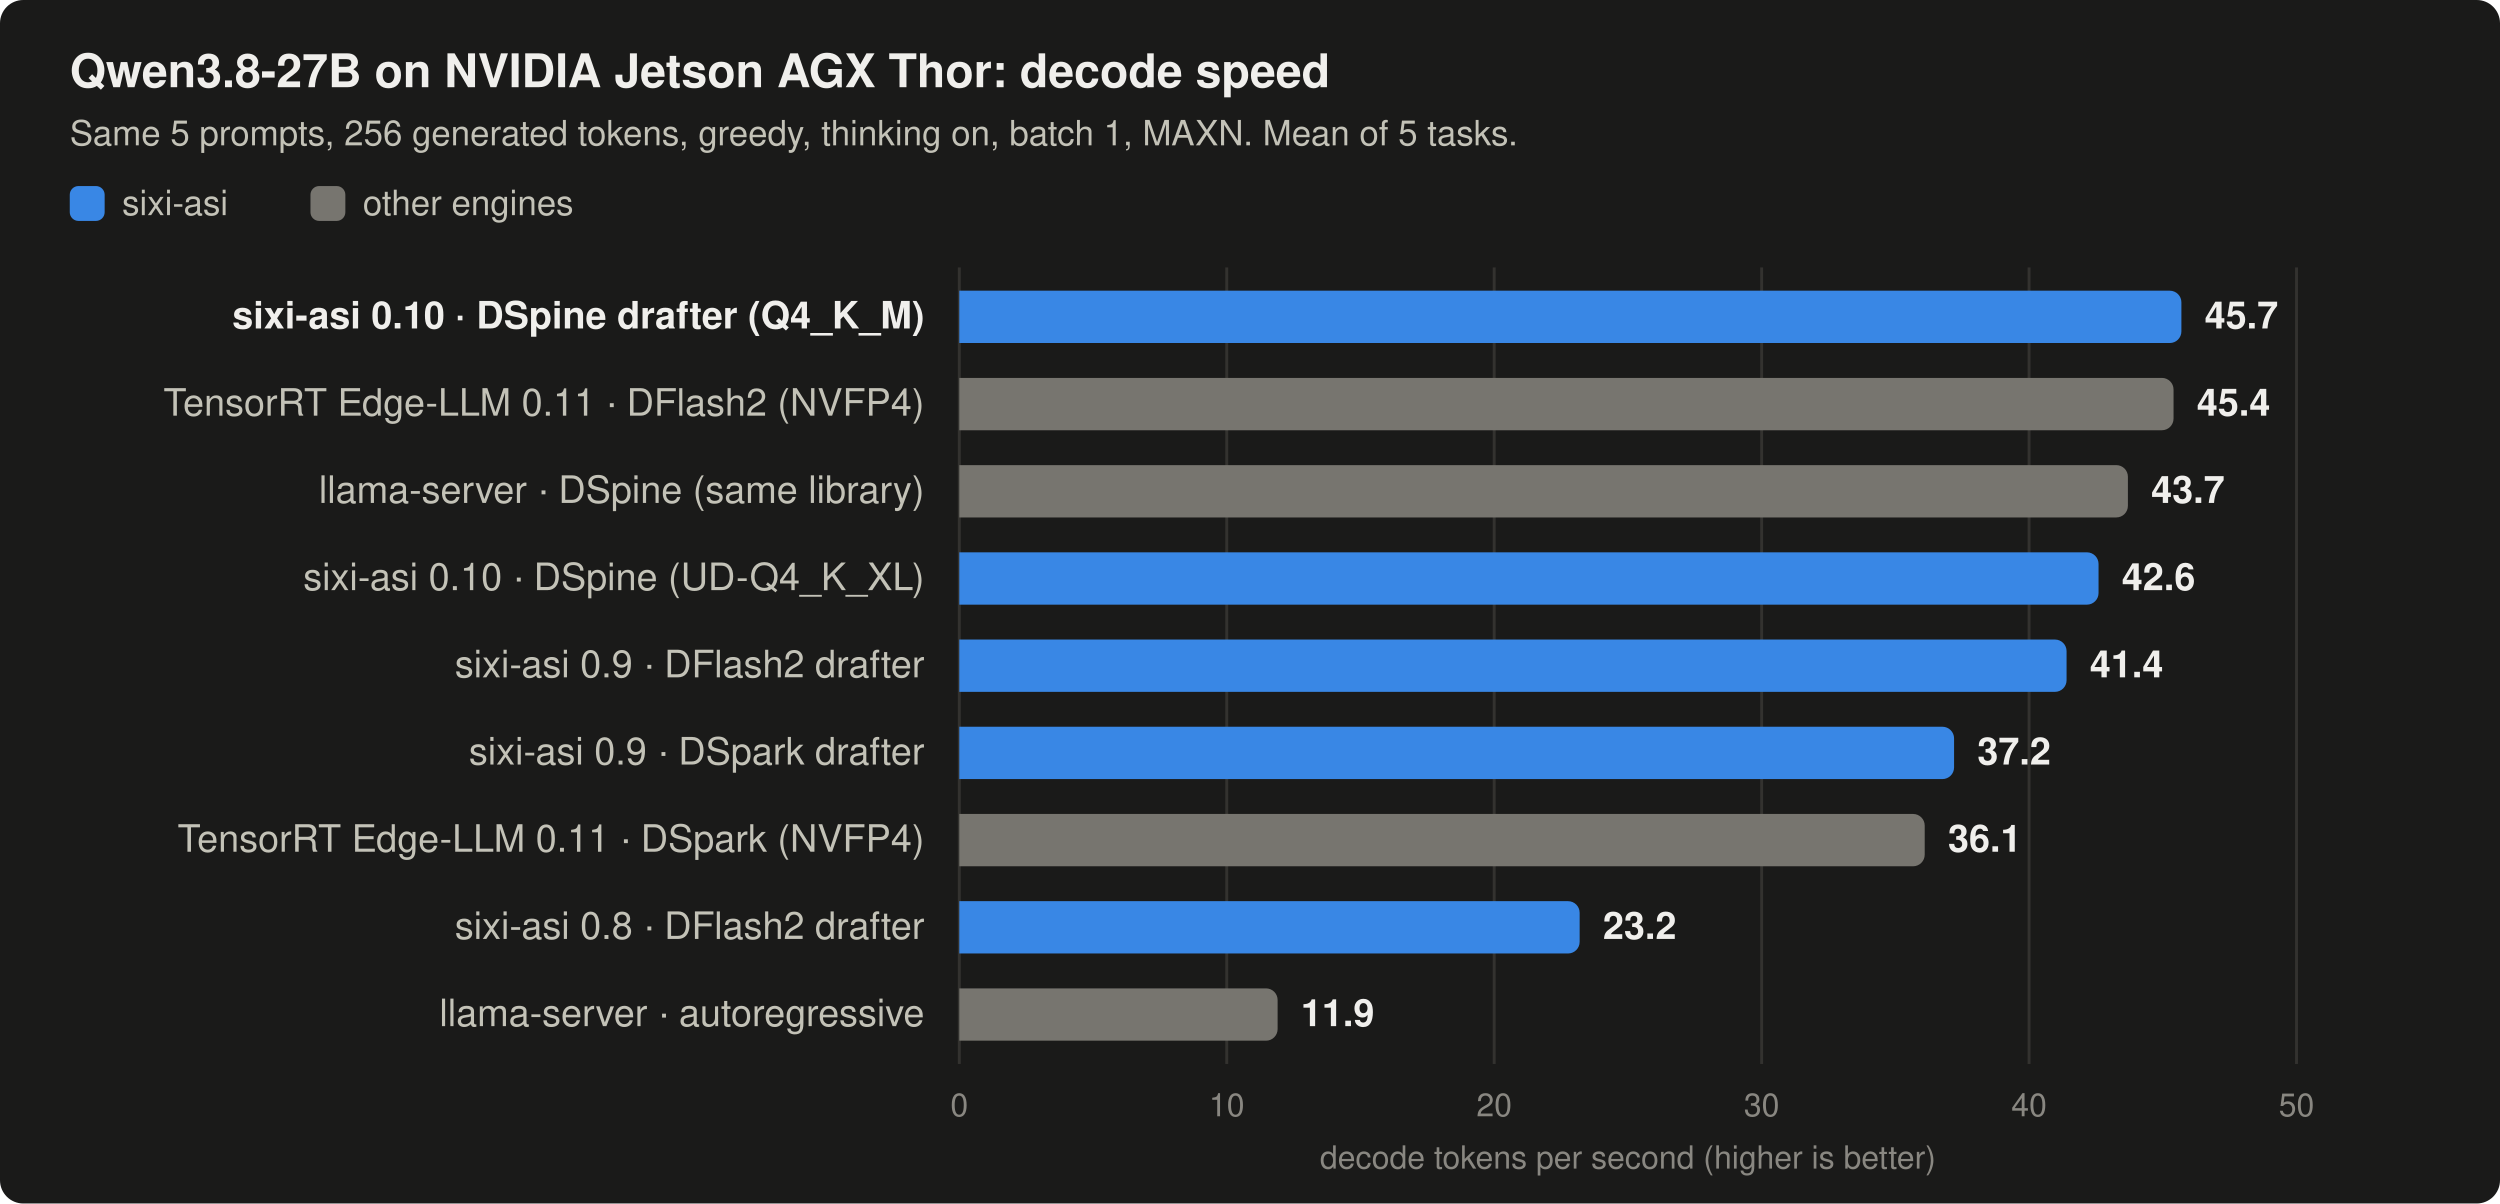
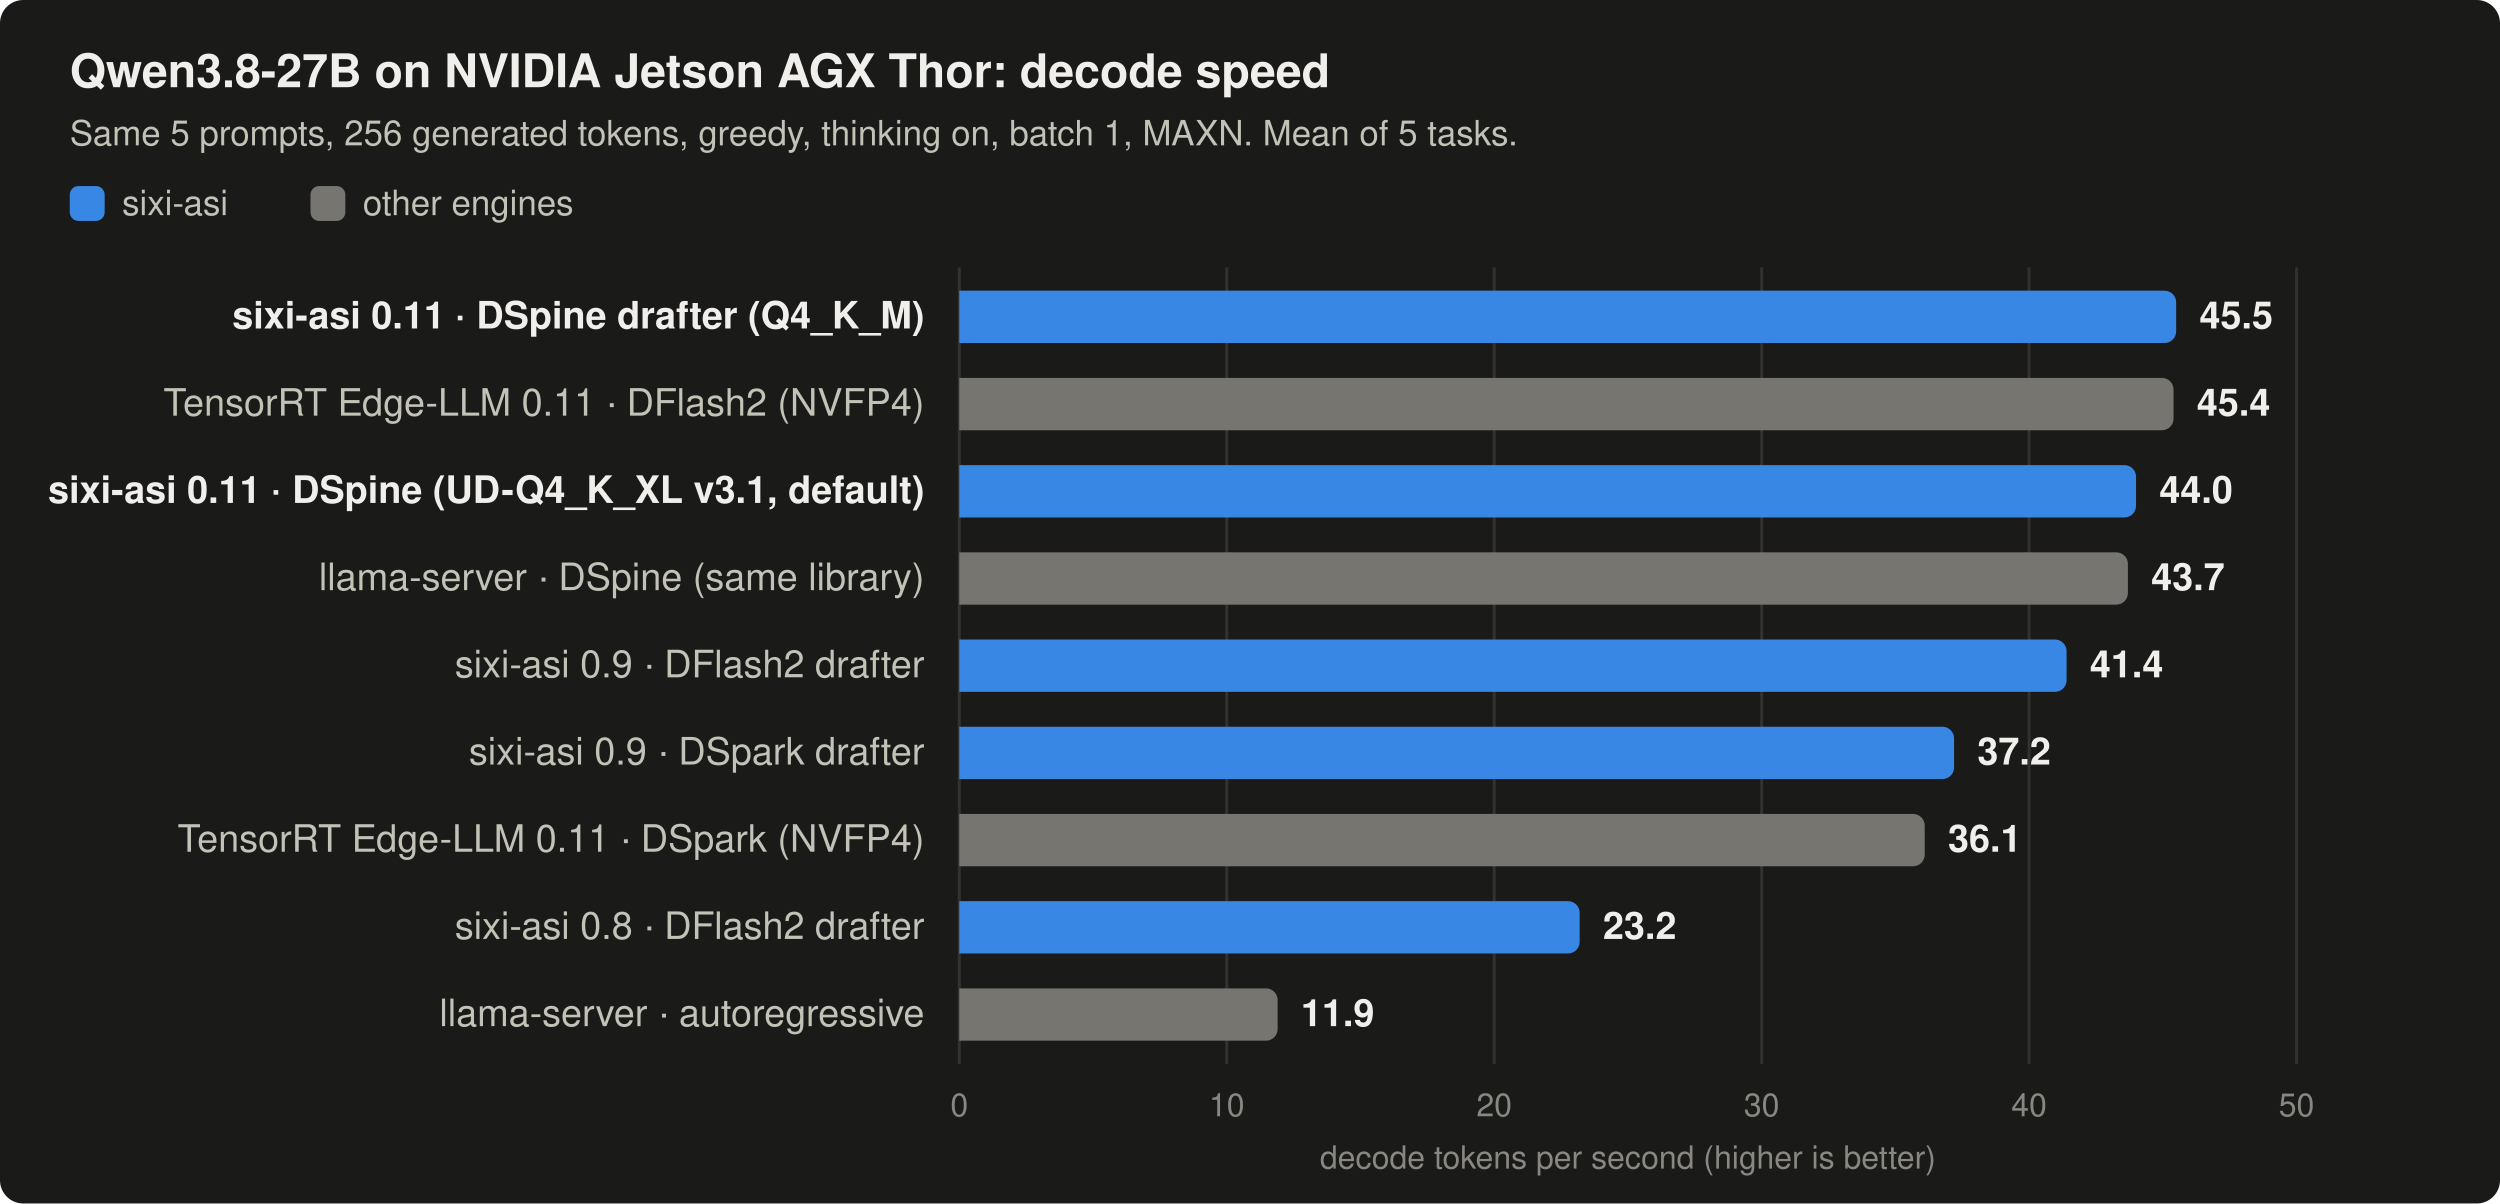
<svg xmlns="http://www.w3.org/2000/svg" viewBox="0 0 860 414" width="860" height="414" font-family="-apple-system, BlinkMacSystemFont, 'Segoe UI', Helvetica, Arial, sans-serif" role="img" aria-label="Qwen3.8-27B on NVIDIA Jetson AGX Thor: decode speed">
  <rect width="860" height="414" rx="8" fill="#1a1a19" />
  <text x="24.0" y="30.0" fill="#f0efec" font-size="16" text-anchor="start" font-weight="600">Qwen3.8-27B on NVIDIA Jetson AGX Thor: decode speed</text>
  <text x="24.0" y="50.0" fill="#c3c2b7" font-size="12" text-anchor="start" font-weight="400">Same 5 prompts, 256 generated tokens, greedy, thinking on, batch 1, MAXN. Mean of 5 tasks.</text>
  <rect x="24" y="64" width="12" height="12" rx="3" fill="#3987e5" />
  <text x="42.0" y="74.0" fill="#c3c2b7" font-size="12" text-anchor="start" font-weight="400">sixi-asi</text>
  <rect x="106.8" y="64" width="12" height="12" rx="3" fill="#77756f" />
  <text x="124.8" y="74.0" fill="#c3c2b7" font-size="12" text-anchor="start" font-weight="400">other engines</text>
  <line x1="330.0" y1="92" x2="330.0" y2="366" stroke="#33322f" stroke-width="1" />
  <text x="330.0" y="384.0" fill="#898781" font-size="11" text-anchor="middle" font-weight="400">0</text>
  <line x1="422.0" y1="92" x2="422.0" y2="366" stroke="#33322f" stroke-width="1" />
  <text x="422.0" y="384.0" fill="#898781" font-size="11" text-anchor="middle" font-weight="400">10</text>
  <line x1="514.0" y1="92" x2="514.0" y2="366" stroke="#33322f" stroke-width="1" />
  <text x="514.0" y="384.0" fill="#898781" font-size="11" text-anchor="middle" font-weight="400">20</text>
  <line x1="606.0" y1="92" x2="606.0" y2="366" stroke="#33322f" stroke-width="1" />
  <text x="606.0" y="384.0" fill="#898781" font-size="11" text-anchor="middle" font-weight="400">30</text>
  <line x1="698.0" y1="92" x2="698.0" y2="366" stroke="#33322f" stroke-width="1" />
  <text x="698.0" y="384.0" fill="#898781" font-size="11" text-anchor="middle" font-weight="400">40</text>
  <line x1="790.0" y1="92" x2="790.0" y2="366" stroke="#33322f" stroke-width="1" />
  <text x="790.0" y="384.0" fill="#898781" font-size="11" text-anchor="middle" font-weight="400">50</text>
  <text x="560.0" y="402.0" fill="#898781" font-size="11" text-anchor="middle" font-weight="400">decode tokens per second (higher is better)</text>
-   <text x="318.0" y="113.0" fill="#f0efec" font-size="13" text-anchor="end" font-weight="600">sixi-asi 0.10 · DSpine drafter (Q4_K_M)</text>
-   <path d="M330.0,100.0 h416.4 a4,4 0 0 1 4,4 v10.0 a4,4 0 0 1 -4,4 h-416.4 z" fill="#3987e5" />
-   <text x="758.4" y="113.0" fill="#f0efec" font-size="13" text-anchor="start" font-weight="600">45.7</text>
+   <text x="318.0" y="113.0" fill="#f0efec" font-size="13" text-anchor="end" font-weight="600">sixi-asi 0.11 · DSpine drafter (Q4_K_M)</text>
+   <path d="M330.0,100.0 h414.6 a4,4 0 0 1 4,4 v10.0 a4,4 0 0 1 -4,4 h-414.6 z" fill="#3987e5" />
+   <text x="756.6" y="113.0" fill="#f0efec" font-size="13" text-anchor="start" font-weight="600">45.5</text>
  <text x="318.0" y="143.0" fill="#c3c2b7" font-size="13" text-anchor="end" font-weight="400">TensorRT Edge-LLM 0.11 · DFlash2 (NVFP4)</text>
  <path d="M330.0,130.0 h413.7 a4,4 0 0 1 4,4 v10.0 a4,4 0 0 1 -4,4 h-413.7 z" fill="#77756f" />
  <text x="755.7" y="143.0" fill="#f0efec" font-size="13" text-anchor="start" font-weight="600">45.4</text>
-   <text x="318.0" y="173.0" fill="#c3c2b7" font-size="13" text-anchor="end" font-weight="400">llama-server · DSpine (same library)</text>
-   <path d="M330.0,160.0 h398.0 a4,4 0 0 1 4,4 v10.0 a4,4 0 0 1 -4,4 h-398.0 z" fill="#77756f" />
-   <text x="740.0" y="173.0" fill="#f0efec" font-size="13" text-anchor="start" font-weight="600">43.7</text>
-   <text x="318.0" y="203.0" fill="#c3c2b7" font-size="13" text-anchor="end" font-weight="400">sixi-asi 0.10 · DSpine (UD-Q4_K_XL)</text>
-   <path d="M330.0,190.0 h387.9 a4,4 0 0 1 4,4 v10.0 a4,4 0 0 1 -4,4 h-387.9 z" fill="#3987e5" />
-   <text x="729.9" y="203.0" fill="#f0efec" font-size="13" text-anchor="start" font-weight="600">42.6</text>
+   <text x="318.0" y="173.0" fill="#f0efec" font-size="13" text-anchor="end" font-weight="600">sixi-asi 0.11 · DSpine (UD-Q4_K_XL v3.1, default)</text>
+   <path d="M330.0,160.0 h400.8 a4,4 0 0 1 4,4 v10.0 a4,4 0 0 1 -4,4 h-400.8 z" fill="#3987e5" />
+   <text x="742.8" y="173.0" fill="#f0efec" font-size="13" text-anchor="start" font-weight="600">44.0</text>
+   <text x="318.0" y="203.0" fill="#c3c2b7" font-size="13" text-anchor="end" font-weight="400">llama-server · DSpine (same library)</text>
+   <path d="M330.0,190.0 h398.0 a4,4 0 0 1 4,4 v10.0 a4,4 0 0 1 -4,4 h-398.0 z" fill="#77756f" />
+   <text x="740.0" y="203.0" fill="#f0efec" font-size="13" text-anchor="start" font-weight="600">43.7</text>
  <text x="318.0" y="233.0" fill="#c3c2b7" font-size="13" text-anchor="end" font-weight="400">sixi-asi 0.9 · DFlash2 drafter</text>
  <path d="M330.0,220.0 h376.9 a4,4 0 0 1 4,4 v10.0 a4,4 0 0 1 -4,4 h-376.9 z" fill="#3987e5" />
  <text x="718.9" y="233.0" fill="#f0efec" font-size="13" text-anchor="start" font-weight="600">41.4</text>
  <text x="318.0" y="263.0" fill="#c3c2b7" font-size="13" text-anchor="end" font-weight="400">sixi-asi 0.9 · DSpark drafter</text>
  <path d="M330.0,250.0 h338.2 a4,4 0 0 1 4,4 v10.0 a4,4 0 0 1 -4,4 h-338.2 z" fill="#3987e5" />
  <text x="680.2" y="263.0" fill="#f0efec" font-size="13" text-anchor="start" font-weight="600">37.2</text>
  <text x="318.0" y="293.0" fill="#c3c2b7" font-size="13" text-anchor="end" font-weight="400">TensorRT Edge-LLM 0.11 · DSpark (NVFP4)</text>
  <path d="M330.0,280.0 h328.1 a4,4 0 0 1 4,4 v10.0 a4,4 0 0 1 -4,4 h-328.1 z" fill="#77756f" />
  <text x="670.1" y="293.0" fill="#f0efec" font-size="13" text-anchor="start" font-weight="600">36.1</text>
  <text x="318.0" y="323.0" fill="#c3c2b7" font-size="13" text-anchor="end" font-weight="400">sixi-asi 0.8 · DFlash2 drafter</text>
  <path d="M330.0,310.0 h209.4 a4,4 0 0 1 4,4 v10.0 a4,4 0 0 1 -4,4 h-209.4 z" fill="#3987e5" />
  <text x="551.4" y="323.0" fill="#f0efec" font-size="13" text-anchor="start" font-weight="600">23.2</text>
  <text x="318.0" y="353.0" fill="#c3c2b7" font-size="13" text-anchor="end" font-weight="400">llama-server · autoregressive</text>
  <path d="M330.0,340.0 h105.5 a4,4 0 0 1 4,4 v10.0 a4,4 0 0 1 -4,4 h-105.5 z" fill="#77756f" />
  <text x="447.5" y="353.0" fill="#f0efec" font-size="13" text-anchor="start" font-weight="600">11.9</text>
</svg>
